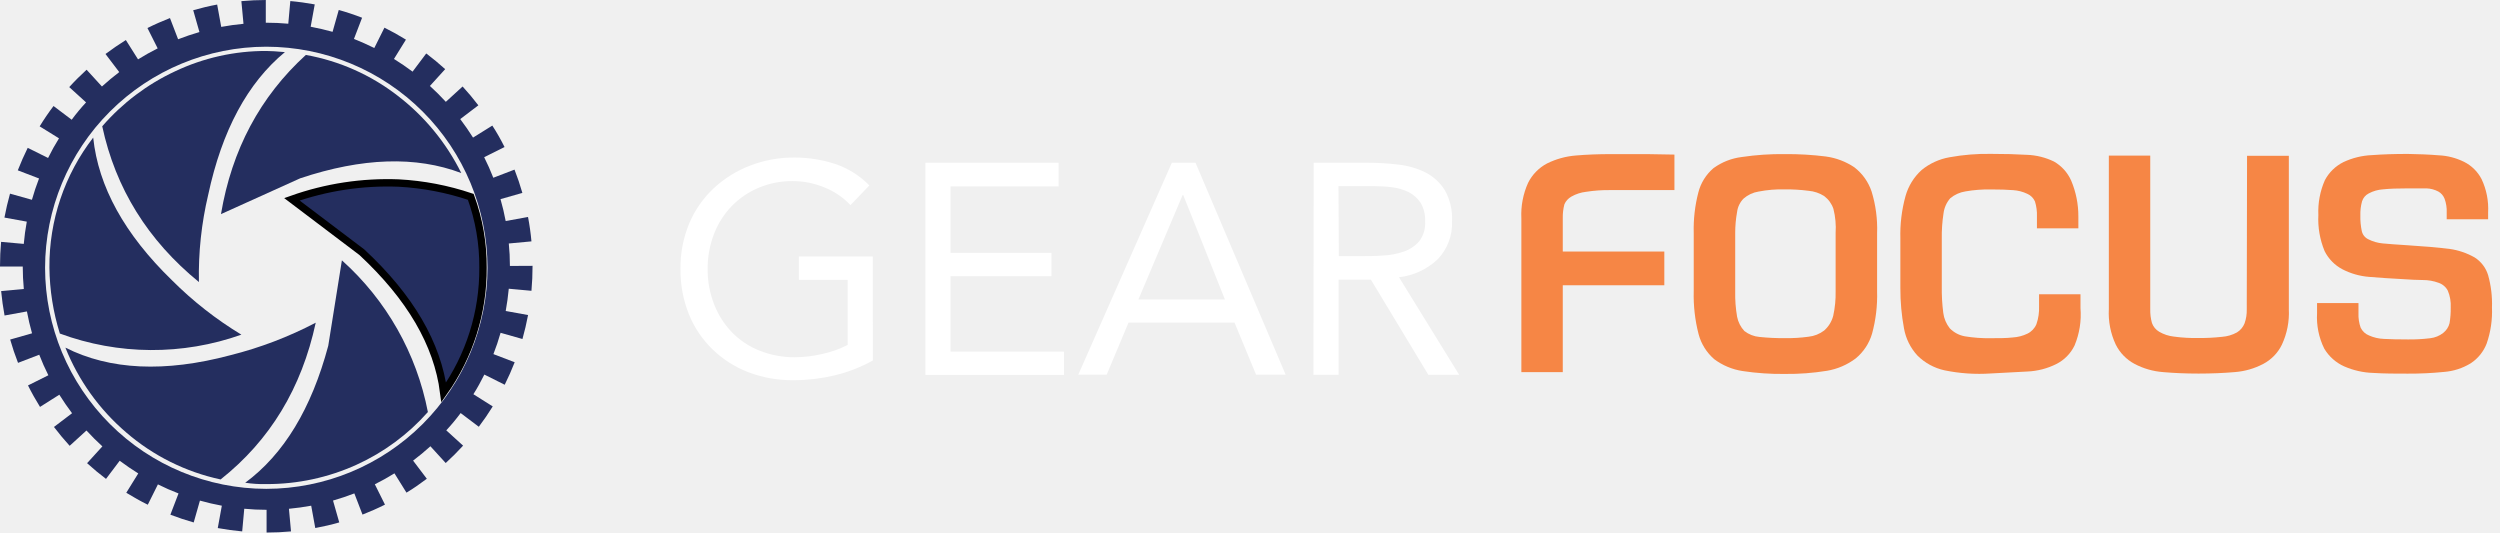
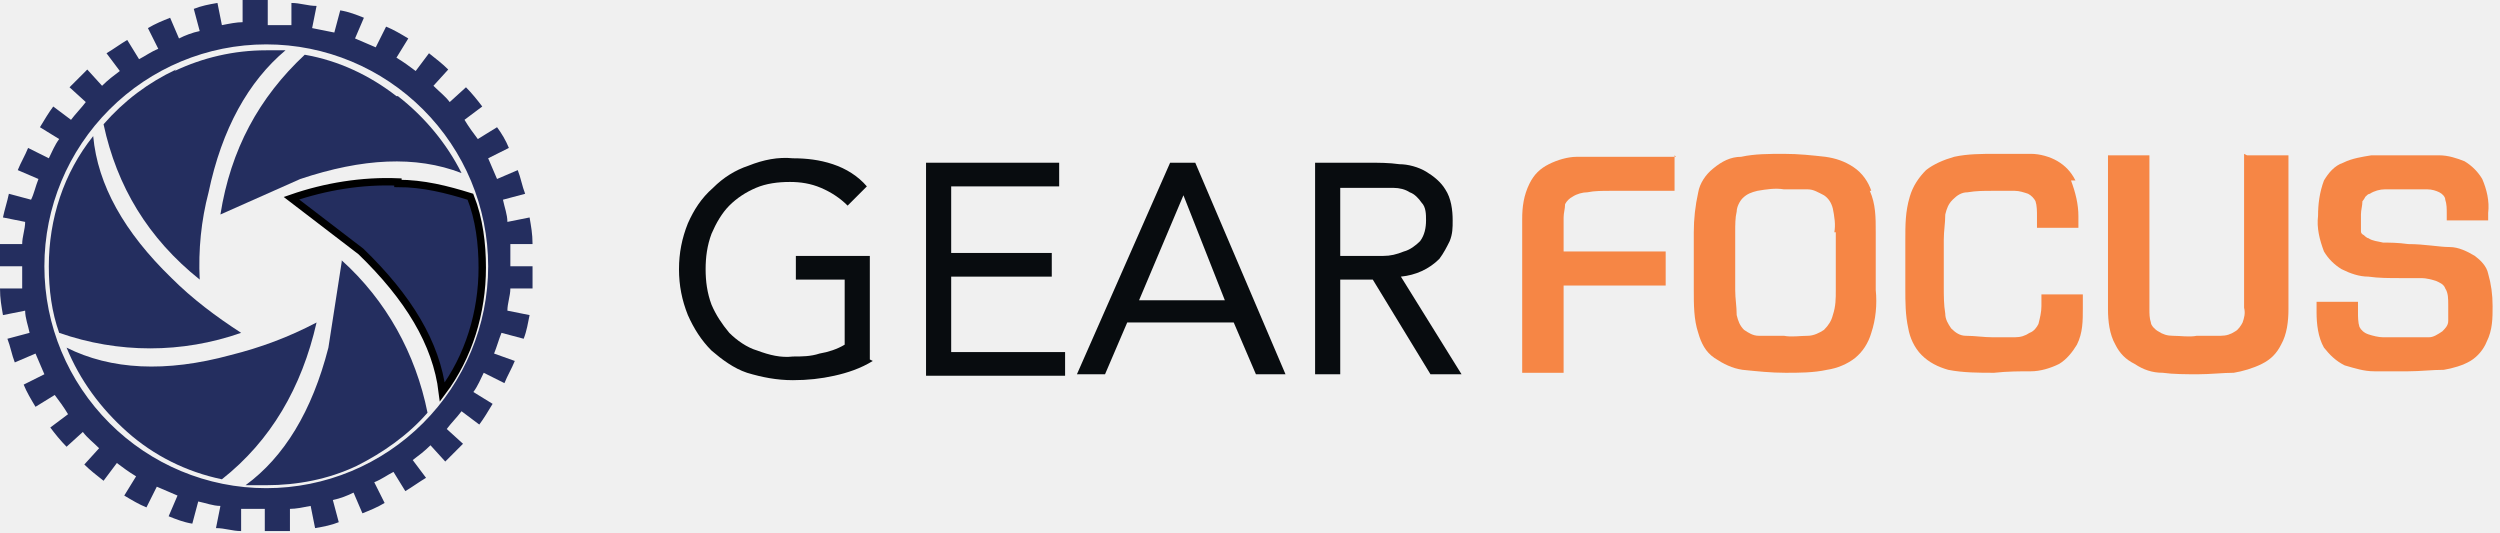
- <svg xmlns="http://www.w3.org/2000/svg" width="169" height="36" viewBox="0 0 169 36" fill="none">
-   <g clip-path="url(#clip0_313_723)">
-     <path fill-rule="evenodd" clip-rule="evenodd" d="M15.563 24.015C17.57 23.512 19.51 22.774 21.343 21.814C20.39 26.239 18.247 29.771 14.914 32.411C12.553 31.904 10.358 30.812 8.532 29.235C6.717 27.683 5.306 25.716 4.42 23.5C7.433 25.018 11.147 25.19 15.563 24.015Z" fill="#242E5F" />
-     <path fill-rule="evenodd" clip-rule="evenodd" d="M23.112 17.598C26.119 20.29 28.161 23.892 28.925 27.854C27.587 29.365 25.946 30.578 24.109 31.413C22.192 32.285 20.108 32.732 18.002 32.724C17.525 32.736 17.048 32.705 16.576 32.634C19.183 30.71 21.055 27.624 22.19 23.374L23.112 17.598Z" fill="#242E5F" />
-     <path fill-rule="evenodd" clip-rule="evenodd" d="M11.835 4.821C13.762 3.908 15.869 3.438 18.002 3.446C18.277 3.446 18.687 3.471 19.26 3.523C16.733 5.608 15.005 8.822 14.075 13.165C13.617 15.098 13.406 17.081 13.447 19.067C9.991 16.245 7.812 12.735 6.911 8.537C8.272 6.966 9.95 5.7 11.835 4.821V4.821Z" fill="#242E5F" />
-     <path fill-rule="evenodd" clip-rule="evenodd" d="M26.946 12.373C28.607 12.461 30.249 12.776 31.825 13.308C32.384 14.841 32.664 16.462 32.651 18.094C32.673 21.112 31.744 24.061 29.995 26.523C29.575 23.247 27.73 20.088 24.46 17.049L19.732 13.473C22.045 12.651 24.493 12.278 26.946 12.373V12.373Z" fill="#242E5F" stroke="currentColor" stroke-width="0.5" stroke-miterlimit="10" />
-     <path fill-rule="evenodd" clip-rule="evenodd" d="M26.887 6.474C28.7 7.865 30.169 9.652 31.183 11.699C28.115 10.537 24.485 10.655 20.293 12.054L14.938 14.474C15.671 10.12 17.584 6.533 20.676 3.713C22.939 4.118 25.071 5.065 26.887 6.474Z" fill="#242E5F" />
-     <path fill-rule="evenodd" clip-rule="evenodd" d="M4.046 22.548C3.594 21.104 3.357 19.601 3.341 18.088C3.316 14.91 4.358 11.817 6.3 9.301C6.648 12.623 8.423 15.838 11.625 18.946C13.035 20.356 14.61 21.591 16.317 22.623C12.344 24.035 8.001 24.009 4.046 22.548V22.548Z" fill="#242E5F" />
-     <path d="M34.47 17.978C34.47 17.466 34.445 16.96 34.395 16.46L35.926 16.317C35.876 15.763 35.799 15.213 35.694 14.667L34.184 14.942C34.09 14.441 33.974 13.946 33.834 13.462L35.312 13.041C35.161 12.511 34.982 11.98 34.781 11.466L33.347 12.016C33.163 11.543 32.956 11.078 32.73 10.627L34.107 9.939C33.859 9.444 33.586 8.957 33.281 8.49L31.977 9.301C31.707 8.872 31.419 8.455 31.112 8.05L32.337 7.12C32.004 6.683 31.646 6.254 31.272 5.847L30.138 6.884C29.797 6.51 29.436 6.152 29.062 5.811L30.094 4.675C29.687 4.304 29.255 3.947 28.814 3.614L27.89 4.843C27.484 4.539 27.065 4.253 26.632 3.985L27.441 2.679C26.97 2.387 26.48 2.115 25.988 1.87L25.303 3.245C24.851 3.02 24.386 2.816 23.927 2.632L24.477 1.199C23.962 0.998 23.431 0.822 22.9 0.674L22.482 2.151C21.997 2.017 21.504 1.902 21.001 1.807L21.276 0.297C20.726 0.198 20.175 0.121 19.625 0.072L19.488 1.603C18.995 1.559 18.5 1.535 17.996 1.535H17.968V0C17.418 0 16.867 0.028 16.317 0.077L16.46 1.609C15.951 1.656 15.45 1.727 14.955 1.818L14.68 0.308C14.129 0.41 13.592 0.539 13.061 0.69L13.482 2.167C12.993 2.308 12.512 2.471 12.04 2.654L11.49 1.221C10.975 1.422 10.463 1.647 9.968 1.895L10.659 3.27C10.206 3.497 9.763 3.745 9.332 4.013L8.507 2.706C8.039 2.998 7.579 3.317 7.131 3.65L8.061 4.873C7.657 5.181 7.267 5.506 6.891 5.847L5.854 4.714C5.446 5.085 5.05 5.481 4.681 5.888L5.818 6.922C5.477 7.289 5.153 7.679 4.846 8.094L3.619 7.167C3.286 7.607 2.97 8.069 2.681 8.542L3.988 9.351C3.72 9.78 3.474 10.223 3.25 10.679L1.874 9.994C1.629 10.489 1.404 11.001 1.203 11.515L2.639 12.065C2.458 12.535 2.295 13.017 2.158 13.506L0.677 13.091C0.528 13.622 0.402 14.166 0.3 14.708L1.811 14.983C1.72 15.475 1.651 15.979 1.607 16.487L0.074 16.35C0.025 16.9 0 17.45 0 18V18.019H1.538C1.538 18.531 1.563 19.037 1.61 19.537L0.077 19.678C0.129 20.228 0.206 20.778 0.308 21.328L1.819 21.053C1.913 21.553 2.028 22.048 2.166 22.532L0.688 22.953C0.839 23.484 1.018 24.015 1.219 24.529L2.653 23.979C2.836 24.454 3.042 24.917 3.269 25.368L1.893 26.055C2.138 26.55 2.414 27.037 2.705 27.507L4.01 26.682C4.279 27.111 4.567 27.529 4.871 27.934L3.647 28.863C3.98 29.3 4.337 29.73 4.709 30.137L5.845 29.102C6.187 29.477 6.547 29.834 6.921 30.175L5.887 31.311C6.294 31.682 6.726 32.04 7.166 32.373L8.091 31.146C8.497 31.45 8.915 31.736 9.346 32.004L8.537 33.31C9.008 33.602 9.495 33.874 9.99 34.119L10.675 32.744C11.127 32.969 11.592 33.176 12.068 33.357L11.518 34.793C12.032 34.991 12.563 35.167 13.094 35.318L13.515 33.841C14 33.979 14.492 34.091 14.996 34.185L14.721 35.697C15.271 35.797 15.822 35.873 16.372 35.923L16.512 34.391C17.011 34.438 17.512 34.463 18.021 34.463V36C18.571 36 19.122 35.975 19.672 35.923L19.532 34.394C20.041 34.347 20.541 34.276 21.037 34.185L21.312 35.695C21.863 35.593 22.413 35.467 22.933 35.315L22.512 33.838C23.002 33.697 23.483 33.536 23.954 33.354L24.505 34.787C25.019 34.586 25.531 34.361 26.024 34.113L25.338 32.738C25.792 32.513 26.234 32.266 26.665 31.998L27.477 33.302C27.945 33.027 28.407 32.697 28.853 32.364L27.925 31.138C28.329 30.833 28.719 30.51 29.095 30.167L30.13 31.3C30.537 30.929 30.933 30.533 31.305 30.126L30.168 29.091C30.51 28.725 30.833 28.335 31.14 27.923L32.367 28.849C32.7 28.41 33.017 27.947 33.309 27.474L32.001 26.649C32.276 26.22 32.513 25.777 32.742 25.321L34.118 26.009C34.365 25.514 34.591 25.002 34.792 24.488L33.355 23.938C33.539 23.468 33.7 22.988 33.84 22.497L35.318 22.917C35.469 22.384 35.593 21.839 35.697 21.297L34.186 21.023C34.276 20.527 34.345 20.026 34.393 19.518L35.926 19.658C35.975 19.108 36 18.558 36 18.008V17.97L34.47 17.978ZM18.001 33.046C14.037 33.042 10.235 31.466 7.432 28.664C4.628 25.863 3.051 22.064 3.047 18.102C3.052 14.14 4.629 10.341 7.432 7.54C10.236 4.738 14.037 3.162 18.001 3.157C21.966 3.162 25.768 4.737 28.571 7.539C31.375 10.341 32.952 14.14 32.956 18.102C32.953 22.064 31.376 25.863 28.572 28.665C25.768 31.467 21.966 33.043 18.001 33.046Z" fill="#242E5F" />
-     <path fill-rule="evenodd" clip-rule="evenodd" d="M113.192 10.45V12.85C112.584 12.85 111.952 12.85 111.3 12.85C110.852 12.85 110.392 12.85 109.912 12.85H109.604C109.506 12.844 109.407 12.844 109.308 12.85C109.168 12.85 109.02 12.85 108.868 12.85C108.317 12.842 107.765 12.88 107.22 12.966C106.87 13.005 106.531 13.116 106.224 13.29C106.017 13.406 105.853 13.586 105.756 13.802C105.673 14.111 105.636 14.43 105.644 14.75V17.002H112.508V19.286H105.644V25.158H102.844V14.758C102.803 13.933 102.96 13.111 103.3 12.358C103.578 11.802 104.023 11.346 104.572 11.054C105.175 10.754 105.829 10.57 106.5 10.514C107.24 10.45 108.036 10.418 108.9 10.418H109.34C109.439 10.412 109.538 10.412 109.636 10.418H109.944C110.4 10.418 110.864 10.418 111.332 10.418L113.192 10.45Z" fill="#F68645" />
-     <path fill-rule="evenodd" clip-rule="evenodd" d="M126.52 12.946C126.303 12.299 125.9 11.732 125.36 11.314C124.779 10.922 124.115 10.67 123.42 10.578C122.506 10.463 121.585 10.41 120.664 10.418C119.687 10.405 118.711 10.47 117.744 10.614C117.053 10.699 116.395 10.957 115.832 11.366C115.329 11.795 114.971 12.37 114.808 13.01C114.576 13.904 114.471 14.827 114.496 15.75V19.682C114.469 20.661 114.58 21.638 114.824 22.586C114.998 23.245 115.368 23.837 115.884 24.282C116.445 24.701 117.1 24.975 117.792 25.082C118.743 25.226 119.703 25.291 120.664 25.278C121.614 25.289 122.563 25.218 123.5 25.066C124.204 24.948 124.869 24.663 125.44 24.234C125.972 23.799 126.359 23.214 126.552 22.554C126.805 21.624 126.92 20.662 126.892 19.698V15.766C126.926 14.812 126.8 13.859 126.52 12.946ZM124.088 15.746V19.678C124.101 20.243 124.046 20.807 123.924 21.358C123.823 21.737 123.613 22.078 123.32 22.338C123.012 22.574 122.646 22.72 122.26 22.762C121.73 22.835 121.195 22.867 120.66 22.858C120.087 22.864 119.514 22.837 118.944 22.778C118.571 22.746 118.216 22.607 117.92 22.378C117.669 22.109 117.499 21.775 117.428 21.414C117.33 20.844 117.287 20.265 117.3 19.686V15.754C117.299 15.274 117.342 14.795 117.428 14.322C117.471 13.982 117.626 13.665 117.868 13.422C118.154 13.172 118.505 13.008 118.88 12.95C119.466 12.836 120.063 12.786 120.66 12.802C121.195 12.797 121.73 12.829 122.26 12.898C122.638 12.93 123.002 13.053 123.32 13.258C123.609 13.477 123.826 13.778 123.94 14.122C124.074 14.654 124.124 15.203 124.088 15.75V15.746Z" fill="#F68645" />
-     <path fill-rule="evenodd" clip-rule="evenodd" d="M140.009 12.202C140.335 12.971 140.501 13.799 140.497 14.634V15.434H137.697V14.634C137.71 14.292 137.665 13.95 137.565 13.622C137.464 13.389 137.278 13.203 137.045 13.102C136.747 12.96 136.426 12.876 136.097 12.854C135.697 12.822 135.189 12.806 134.581 12.806C134.007 12.796 133.434 12.84 132.869 12.938C132.489 12.996 132.132 13.157 131.837 13.402C131.585 13.691 131.427 14.049 131.381 14.43C131.294 14.996 131.255 15.569 131.265 16.142V19.37C131.256 19.965 131.289 20.56 131.365 21.15C131.414 21.532 131.566 21.892 131.805 22.194C132.078 22.474 132.432 22.663 132.817 22.734C133.398 22.83 133.987 22.873 134.577 22.862C135.133 22.862 135.621 22.862 136.045 22.814C136.396 22.795 136.74 22.707 137.057 22.554C137.328 22.422 137.543 22.196 137.661 21.918C137.797 21.525 137.858 21.11 137.841 20.694V19.894H140.641V20.826C140.711 21.689 140.574 22.555 140.241 23.354C139.979 23.898 139.544 24.34 139.005 24.61C138.399 24.913 137.737 25.084 137.061 25.114C136.322 25.159 135.495 25.203 134.581 25.246C133.532 25.317 132.478 25.246 131.449 25.034C130.757 24.882 130.124 24.536 129.621 24.038C129.147 23.523 128.83 22.883 128.709 22.194C128.543 21.296 128.461 20.384 128.465 19.47V16.126C128.438 15.162 128.554 14.2 128.809 13.27C128.997 12.586 129.376 11.97 129.901 11.494C130.447 11.048 131.098 10.75 131.793 10.63C132.716 10.462 133.654 10.386 134.593 10.402C135.505 10.402 136.315 10.423 137.025 10.466C137.659 10.489 138.282 10.644 138.853 10.922C139.363 11.216 139.768 11.664 140.009 12.202V12.202Z" fill="#F68645" />
-     <path fill-rule="evenodd" clip-rule="evenodd" d="M151.901 10.53H154.725V20.906C154.766 21.732 154.604 22.556 154.253 23.306C153.982 23.861 153.54 24.315 152.993 24.602C152.396 24.915 151.741 25.103 151.069 25.154C150.321 25.218 149.505 25.254 148.621 25.254C147.737 25.254 146.957 25.218 146.221 25.154C145.55 25.103 144.897 24.915 144.301 24.602C143.749 24.31 143.303 23.852 143.025 23.294C142.674 22.545 142.513 21.72 142.557 20.894V10.518H145.357V20.894C145.348 21.212 145.387 21.531 145.473 21.838C145.562 22.085 145.734 22.293 145.961 22.426C146.266 22.604 146.606 22.715 146.957 22.754C147.502 22.828 148.051 22.86 148.601 22.85C149.135 22.855 149.67 22.828 150.201 22.77C150.556 22.746 150.901 22.645 151.213 22.474C151.449 22.331 151.632 22.114 151.733 21.858C151.842 21.549 151.892 21.222 151.881 20.894L151.901 10.53Z" fill="#F68645" />
-     <path fill-rule="evenodd" clip-rule="evenodd" d="M164.853 10.498C165.448 10.524 166.031 10.674 166.565 10.938C167.078 11.192 167.496 11.604 167.757 12.114C168.088 12.816 168.239 13.59 168.197 14.366V14.822H165.397V14.366C165.411 14.049 165.362 13.732 165.253 13.434C165.173 13.226 165.023 13.053 164.829 12.946C164.582 12.816 164.308 12.743 164.029 12.734C163.701 12.734 163.293 12.734 162.805 12.734C162.097 12.734 161.533 12.754 161.109 12.798C160.766 12.818 160.432 12.912 160.129 13.074C160.02 13.128 159.924 13.204 159.845 13.297C159.767 13.39 159.708 13.498 159.673 13.614C159.588 13.922 159.551 14.242 159.561 14.562C159.551 14.918 159.584 15.273 159.657 15.622C159.683 15.741 159.736 15.853 159.813 15.949C159.889 16.045 159.986 16.122 160.097 16.174C160.398 16.327 160.725 16.422 161.061 16.454C161.481 16.494 162.061 16.538 162.789 16.582C163.909 16.651 164.842 16.732 165.589 16.826C166.185 16.91 166.761 17.105 167.285 17.402C167.723 17.68 168.047 18.105 168.197 18.602C168.396 19.313 168.484 20.051 168.457 20.79C168.491 21.614 168.37 22.438 168.101 23.218C167.891 23.767 167.513 24.236 167.021 24.558C166.473 24.894 165.854 25.094 165.213 25.142C164.4 25.224 163.582 25.262 162.765 25.258C161.965 25.258 161.165 25.258 160.433 25.21C159.757 25.19 159.092 25.04 158.473 24.77C157.909 24.519 157.437 24.1 157.121 23.57C156.753 22.825 156.585 21.998 156.633 21.17V20.486H159.433V21.17C159.419 21.503 159.469 21.836 159.581 22.15C159.698 22.394 159.904 22.585 160.157 22.682C160.47 22.819 160.807 22.897 161.149 22.91C161.586 22.934 162.13 22.946 162.781 22.946C163.288 22.953 163.794 22.924 164.297 22.862C164.612 22.825 164.911 22.701 165.161 22.506C165.373 22.341 165.524 22.11 165.589 21.85C165.648 21.501 165.675 21.148 165.669 20.794C165.691 20.402 165.624 20.012 165.473 19.65C165.34 19.395 165.111 19.202 164.837 19.114C164.503 18.991 164.149 18.929 163.793 18.93C163.393 18.93 162.929 18.902 162.373 18.866C161.573 18.826 160.841 18.774 160.157 18.718C159.524 18.669 158.908 18.494 158.345 18.202C157.827 17.929 157.407 17.501 157.145 16.978C156.824 16.205 156.679 15.37 156.721 14.534C156.685 13.726 156.835 12.921 157.161 12.182C157.441 11.652 157.88 11.224 158.417 10.958C159.022 10.673 159.677 10.513 160.345 10.486C161.085 10.43 161.893 10.406 162.773 10.406C163.485 10.418 164.181 10.442 164.853 10.498Z" fill="#F68645" />
-     <path d="M59.005 24.366C58.19 24.823 57.314 25.163 56.405 25.378C55.501 25.593 54.574 25.702 53.645 25.702C52.594 25.715 51.55 25.529 50.569 25.154C49.674 24.808 48.858 24.286 48.169 23.618C47.475 22.947 46.93 22.137 46.569 21.242C46.18 20.268 45.987 19.226 46.001 18.178C45.986 17.119 46.189 16.068 46.597 15.09C46.975 14.194 47.538 13.389 48.249 12.726C48.959 12.064 49.79 11.545 50.697 11.198C51.657 10.827 52.679 10.641 53.709 10.65C54.632 10.648 55.55 10.79 56.429 11.074C57.314 11.367 58.116 11.867 58.769 12.534L57.493 13.866C56.998 13.34 56.393 12.93 55.721 12.666C55.045 12.386 54.32 12.242 53.589 12.242C52.804 12.234 52.026 12.385 51.301 12.686C50.615 12.971 49.993 13.392 49.473 13.922C48.951 14.462 48.543 15.101 48.273 15.802C47.976 16.567 47.828 17.381 47.837 18.202C47.831 19.01 47.979 19.812 48.273 20.566C48.544 21.269 48.952 21.912 49.473 22.458C50.001 23 50.637 23.424 51.341 23.702C52.104 24.005 52.919 24.157 53.741 24.15C54.353 24.146 54.964 24.073 55.561 23.934C56.165 23.806 56.75 23.599 57.301 23.318V18.918H54.005V17.338H59.001L59.005 24.366Z" fill="#FFFFFF" />
-     <path d="M62.557 11.002H71.561V12.602H64.257V17.094H71.077V18.67H64.257V23.77H71.925V25.346H62.557V11.002Z" fill="#FFFFFF" />
-     <path d="M79.217 11.002H80.817L86.909 25.326H84.909L83.453 21.806H76.289L74.813 25.326H72.893L79.217 11.002ZM79.985 13.186H79.945L76.957 20.242H82.805L79.985 13.186Z" fill="#FFFFFF" />
-     <path d="M88.805 11.002H92.465C93.152 11.001 93.839 11.043 94.521 11.126C95.156 11.193 95.775 11.371 96.349 11.65C96.889 11.922 97.344 12.337 97.665 12.85C98.028 13.492 98.198 14.225 98.157 14.962C98.177 15.429 98.103 15.895 97.939 16.332C97.775 16.77 97.526 17.17 97.205 17.51C96.486 18.197 95.561 18.63 94.573 18.742L98.641 25.338H96.557L92.673 18.906H90.489V25.338H88.789L88.805 11.002ZM90.505 17.314H92.021C92.493 17.314 92.981 17.314 93.489 17.274C93.965 17.254 94.435 17.165 94.885 17.01C95.291 16.875 95.654 16.634 95.937 16.314C96.233 15.924 96.375 15.438 96.337 14.95C96.358 14.518 96.254 14.089 96.037 13.714C95.836 13.409 95.561 13.162 95.237 12.994C94.888 12.822 94.512 12.71 94.125 12.662C93.713 12.609 93.297 12.583 92.881 12.582H90.481L90.505 17.314Z" fill="#FFFFFF" />
-   </g>
+ <svg xmlns="http://www.w3.org/2000/svg" version="1.1" viewBox="0 0 169 36">
  <defs>
-     <clipPath id="clip0_313_723">
-       <rect width="169" height="36" fill="#242E5F" />
+     <style>
+       .cls-1 {
+         fill: none;
+       }
+ 
+       .cls-2 {
+         fill: #080c0f;
+       }
+ 
+       .cls-3 {
+         fill: #f68645;
+       }
+ 
+       .cls-3, .cls-4, .cls-5 {
+         fill-rule: evenodd;
+       }
+ 
+       .cls-6, .cls-4, .cls-5 {
+         fill: #242e5f;
+       }
+ 
+       .cls-4 {
+         stroke: #000;
+         stroke-miterlimit: 10;
+         stroke-width: .5px;
+       }
+ 
+       .cls-7 {
+         clip-path: url(#clippath);
+       }
+     </style>
+     <clipPath id="clippath">
+       <rect class="cls-1" width="169" height="36" />
    </clipPath>
  </defs>
+   <g>
+     <g id="Layer_1">
+       <g class="cls-7">
+         <g>
+           <path class="cls-5" d="M15.6,24c2-.5,3.9-1.2,5.8-2.2-1,4.4-3.1,8-6.4,10.6-2.4-.5-4.6-1.6-6.4-3.2-1.8-1.6-3.2-3.5-4.1-5.7,3,1.5,6.7,1.7,11.1.5Z" />
+           <path class="cls-5" d="M23.1,17.6c3,2.7,5,6.3,5.8,10.3-1.3,1.5-3,2.7-4.8,3.6-1.9.9-4,1.3-6.1,1.3-.5,0-1,0-1.4,0,2.6-1.9,4.5-5,5.6-9.3l.9-5.8Z" />
+           <path class="cls-5" d="M11.8,4.8c1.9-.9,4-1.4,6.2-1.4.3,0,.7,0,1.3,0-2.5,2.1-4.3,5.3-5.2,9.6-.5,1.9-.7,3.9-.6,5.9-3.5-2.8-5.6-6.3-6.5-10.5,1.4-1.6,3-2.8,4.9-3.7h0Z" />
+           <path class="cls-4" d="M26.9,12.4c1.7,0,3.3.4,4.9.9.6,1.5.8,3.2.8,4.8,0,3-.9,6-2.7,8.4-.4-3.3-2.3-6.4-5.5-9.5l-4.7-3.6c2.3-.8,4.8-1.2,7.2-1.1h0Z" />
+           <path class="cls-5" d="M26.9,6.5c1.8,1.4,3.3,3.2,4.3,5.2-3.1-1.2-6.7-1-10.9.4l-5.4,2.4c.7-4.4,2.6-7.9,5.7-10.8,2.3.4,4.4,1.4,6.2,2.8Z" />
+           <path class="cls-5" d="M4,22.5c-.5-1.4-.7-2.9-.7-4.5,0-3.2,1-6.3,3-8.8.3,3.3,2.1,6.5,5.3,9.6,1.4,1.4,3,2.6,4.7,3.7-4,1.4-8.3,1.4-12.3,0h0Z" />
+           <path class="cls-6" d="M34.5,18c0-.5,0-1,0-1.5h1.5c0-.7-.1-1.2-.2-1.8l-1.5.3c0-.5-.2-1-.3-1.5l1.5-.4c-.2-.5-.3-1.1-.5-1.6l-1.4.6c-.2-.5-.4-.9-.6-1.4l1.4-.7c-.2-.5-.5-1-.8-1.4l-1.3.8c-.3-.4-.6-.8-.9-1.3l1.2-.9c-.3-.4-.7-.9-1.1-1.3l-1.1,1c-.3-.4-.7-.7-1.1-1.1l1-1.1c-.4-.4-.8-.7-1.3-1.1l-.9,1.2c-.4-.3-.8-.6-1.3-.9l.8-1.3c-.5-.3-1-.6-1.5-.8l-.7,1.4c-.5-.2-.9-.4-1.4-.6l.6-1.4c-.5-.2-1-.4-1.6-.5l-.4,1.5c-.5-.1-1-.2-1.5-.3l.3-1.5c-.6,0-1.1-.2-1.7-.2v1.5c-.6,0-1.1,0-1.6,0h0V0c-.6,0-1.1,0-1.7,0v1.5c-.4,0-.9.1-1.4.2l-.3-1.5c-.6.1-1.1.2-1.6.4l.4,1.5c-.5.1-1,.3-1.4.5l-.6-1.4c-.5.2-1,.4-1.5.7l.7,1.4c-.5.2-.9.5-1.3.7l-.8-1.3c-.5.3-.9.6-1.4.9l.9,1.2c-.4.3-.8.6-1.2,1l-1-1.1c-.4.4-.8.8-1.2,1.2l1.1,1c-.3.4-.7.8-1,1.2l-1.2-.9c-.3.4-.6.9-.9,1.4l1.3.8c-.3.4-.5.9-.7,1.3l-1.4-.7c-.2.5-.5,1-.7,1.5l1.4.6c-.2.5-.3,1-.5,1.4l-1.5-.4c-.1.5-.3,1.1-.4,1.6l1.5.3c0,.5-.2,1-.2,1.5H0c0,.4,0,1,0,1.5h0s1.5,0,1.5,0c0,.5,0,1,0,1.5H0c0,.7.1,1.2.2,1.8l1.5-.3c0,.5.2,1,.3,1.5l-1.5.4c.2.5.3,1.1.5,1.6l1.4-.6c.2.5.4.9.6,1.4l-1.4.7c.2.5.5,1,.8,1.5l1.3-.8c.3.4.6.8.9,1.3l-1.2.9c.3.4.7.9,1.1,1.3l1.1-1c.3.4.7.7,1.1,1.1l-1,1.1c.4.4.8.7,1.3,1.1l.9-1.2c.4.3.8.6,1.3.9l-.8,1.3c.5.3,1,.6,1.5.8l.7-1.4c.5.2.9.4,1.4.6l-.6,1.4c.5.2,1,.4,1.6.5l.4-1.5c.5.1,1,.3,1.5.3l-.3,1.5c.6,0,1.1.2,1.7.2v-1.5c.6,0,1.1,0,1.6,0v1.5c.6,0,1.1,0,1.7,0v-1.5c.4,0,.9-.1,1.4-.2l.3,1.5c.6-.1,1.1-.2,1.6-.4l-.4-1.5c.5-.1,1-.3,1.4-.5l.6,1.4c.5-.2,1-.4,1.5-.7l-.7-1.4c.5-.2.9-.5,1.3-.7l.8,1.3c.5-.3.9-.6,1.4-.9l-.9-1.2c.4-.3.8-.6,1.2-1l1,1.1c.4-.4.8-.8,1.2-1.2l-1.1-1c.3-.4.7-.8,1-1.2l1.2.9c.3-.4.6-.9.9-1.4l-1.3-.8c.3-.4.5-.9.7-1.3l1.4.7c.2-.5.5-1,.7-1.5l-1.4-.5c.2-.5.3-.9.5-1.4l1.5.4c.2-.5.3-1.1.4-1.6l-1.5-.3c0-.5.2-1,.2-1.5h1.5c0-.4,0-1,0-1.5h0s-1.5,0-1.5,0ZM18,33c-4,0-7.8-1.6-10.6-4.4-2.8-2.8-4.4-6.6-4.4-10.6,0-4,1.6-7.8,4.4-10.6,2.8-2.8,6.6-4.4,10.6-4.4,4,0,7.8,1.6,10.6,4.4,2.8,2.8,4.4,6.6,4.4,10.6,0,4-1.6,7.8-4.4,10.6-2.8,2.8-6.6,4.4-10.6,4.4Z" />
+           <path class="cls-3" d="M113.2,10.5v2.4h-3.6c0,0-.2,0-.3,0h-.4c-.6,0-1.1,0-1.6.1-.3,0-.7.1-1,.3-.2.1-.4.3-.5.5,0,.3-.1.6-.1.9v2.3h6.9v2.3h-6.9v5.9h-2.8v-10.4c0-.8.1-1.6.5-2.4.3-.6.7-1,1.3-1.3.6-.3,1.3-.5,1.9-.5.7,0,1.5,0,2.4,0h.4c0,0,.2,0,.3,0h3.6Z" />
+           <path class="cls-3" d="M126.5,12.9c-.2-.6-.6-1.2-1.2-1.6-.6-.4-1.2-.6-1.9-.7-.9-.1-1.8-.2-2.8-.2-1,0-2,0-2.9.2-.7,0-1.3.3-1.9.8-.5.4-.9,1-1,1.6-.2.9-.3,1.8-.3,2.7v3.9c0,1,0,2,.3,2.9.2.7.5,1.3,1.1,1.7.6.4,1.2.7,1.9.8,1,.1,1.9.2,2.9.2.9,0,1.9,0,2.8-.2.7-.1,1.4-.4,1.9-.8.5-.4.9-1,1.1-1.7.3-.9.4-1.9.3-2.9v-3.9c0-1,0-1.9-.4-2.8ZM124.1,15.7v3.9c0,.6,0,1.1-.2,1.7-.1.4-.3.7-.6,1-.3.2-.7.4-1.1.4-.5,0-1.1.1-1.6,0-.6,0-1.1,0-1.7,0-.4,0-.7-.2-1-.4-.3-.3-.4-.6-.5-1,0-.6-.1-1.1-.1-1.7v-3.9c0-.5,0-1,.1-1.4,0-.3.2-.7.4-.9.3-.3.6-.4,1-.5.6-.1,1.2-.2,1.8-.1.5,0,1.1,0,1.6,0,.4,0,.7.2,1.1.4.3.2.5.5.6.9.1.5.2,1.1.1,1.6h0Z" />
+           <path class="cls-3" d="M140,12.2c.3.8.5,1.6.5,2.4v.8h-2.8v-.8c0-.3,0-.7-.1-1-.1-.2-.3-.4-.5-.5-.3-.1-.6-.2-.9-.2-.4,0-.9,0-1.5,0-.6,0-1.1,0-1.7.1-.4,0-.7.2-1,.5-.3.3-.4.6-.5,1,0,.6-.1,1.1-.1,1.7v3.2c0,.6,0,1.2.1,1.8,0,.4.2.7.4,1,.3.3.6.5,1,.5.6,0,1.2.1,1.8.1.6,0,1,0,1.5,0,.4,0,.7-.1,1-.3.3-.1.5-.4.6-.6.1-.4.2-.8.2-1.2v-.8h2.8v.9c0,.9,0,1.7-.4,2.5-.3.5-.7,1-1.2,1.3-.6.3-1.3.5-1.9.5-.7,0-1.6,0-2.5.1-1,0-2.1,0-3.1-.2-.7-.2-1.3-.5-1.8-1-.5-.5-.8-1.2-.9-1.8-.2-.9-.2-1.8-.2-2.7v-3.3c0-1,0-1.9.3-2.9.2-.7.6-1.3,1.1-1.8.5-.4,1.2-.7,1.9-.9.9-.2,1.9-.2,2.8-.2.9,0,1.7,0,2.4,0,.6,0,1.3.2,1.8.5.5.3.9.7,1.2,1.3h0Z" />
+           <path class="cls-3" d="M151.9,10.5h2.8v10.4c0,.8-.1,1.7-.5,2.4-.3.6-.7,1-1.3,1.3-.6.3-1.3.5-1.9.6-.7,0-1.6.1-2.4.1s-1.7,0-2.4-.1c-.7,0-1.3-.2-1.9-.6-.6-.3-1-.7-1.3-1.3-.4-.7-.5-1.6-.5-2.4v-10.4h2.8v10.4c0,.3,0,.6.1.9,0,.2.3.5.5.6.3.2.6.3,1,.3.5,0,1.1.1,1.6,0,.5,0,1.1,0,1.6,0,.4,0,.7-.1,1-.3.2-.1.4-.4.5-.6.1-.3.2-.6.1-1v-10.4Z" />
+           <path class="cls-3" d="M164.9,10.5c.6,0,1.2.2,1.7.4.5.3.9.7,1.2,1.2.3.7.5,1.5.4,2.3v.5h-2.8v-.5c0-.3,0-.6-.1-.9,0-.2-.2-.4-.4-.5-.2-.1-.5-.2-.8-.2h-1.2c-.7,0-1.3,0-1.7,0-.3,0-.7.1-1,.3-.1,0-.2.1-.3.2,0,0-.1.2-.2.3,0,.3-.1.6-.1.9,0,.4,0,.7,0,1.1,0,.1,0,.2.2.3,0,0,.2.2.3.2.3.2.6.2,1,.3.4,0,1,0,1.7.1,1.1,0,2.1.2,2.8.2.6,0,1.2.3,1.7.6.4.3.8.7.9,1.2.2.7.3,1.4.3,2.2,0,.8,0,1.6-.4,2.4-.2.5-.6,1-1.1,1.3-.5.3-1.2.5-1.8.6-.8,0-1.6.1-2.4.1-.8,0-1.6,0-2.3,0-.7,0-1.3-.2-2-.4-.6-.3-1-.7-1.4-1.2-.4-.7-.5-1.6-.5-2.4v-.7h2.8v.7c0,.3,0,.7.1,1,.1.2.3.4.6.5.3.1.7.2,1,.2.4,0,1,0,1.6,0,.5,0,1,0,1.5,0,.3,0,.6-.2.9-.4.2-.2.4-.4.4-.7,0-.3,0-.7,0-1.1,0-.4,0-.8-.2-1.1-.1-.3-.4-.4-.6-.5-.3-.1-.7-.2-1-.2-.4,0-.9,0-1.4,0-.8,0-1.5,0-2.2-.1-.6,0-1.2-.2-1.8-.5-.5-.3-.9-.7-1.2-1.2-.3-.8-.5-1.6-.4-2.4,0-.8.1-1.6.4-2.4.3-.5.7-1,1.3-1.2.6-.3,1.3-.4,1.9-.5.7,0,1.5,0,2.4,0,.7,0,1.4,0,2.1,0Z" />
+           <path class="cls-2" d="M59,24.4c-.8.5-1.7.8-2.6,1-.9.2-1.8.3-2.8.3-1.1,0-2.1-.2-3.1-.5-.9-.3-1.7-.9-2.4-1.5-.7-.7-1.2-1.5-1.6-2.4-.4-1-.6-2-.6-3.1,0-1.1.2-2.1.6-3.1.4-.9.9-1.7,1.7-2.4.7-.7,1.5-1.2,2.4-1.5,1-.4,2-.6,3-.5.9,0,1.8.1,2.7.4.9.3,1.7.8,2.3,1.5l-1.3,1.3c-.5-.5-1.1-.9-1.8-1.2-.7-.3-1.4-.4-2.1-.4-.8,0-1.6.1-2.3.4-.7.3-1.3.7-1.8,1.2-.5.5-.9,1.2-1.2,1.9-.3.8-.4,1.6-.4,2.4,0,.8.1,1.6.4,2.4.3.7.7,1.3,1.2,1.9.5.5,1.2,1,1.9,1.2.8.3,1.6.5,2.4.4.6,0,1.2,0,1.8-.2.6-.1,1.2-.3,1.7-.6v-4.4h-3.3v-1.6h5v7Z" />
+           <path class="cls-2" d="M62.6,11h9v1.6h-7.3v4.5h6.8v1.6h-6.8v5.1h7.7v1.6h-9.4v-14.3Z" />
+           <path class="cls-2" d="M79.2,11h1.6l6.1,14.3h-2l-1.5-3.5h-7.2l-1.5,3.5h-1.9l6.3-14.3ZM80,13.2h0l-3,7.1h5.8l-2.8-7.1Z" />
+           <path class="cls-2" d="M88.8,11h3.7c.7,0,1.4,0,2.1.1.6,0,1.3.2,1.8.5.5.3,1,.7,1.3,1.2.4.6.5,1.4.5,2.1,0,.5,0,.9-.2,1.4-.2.4-.4.8-.7,1.2-.7.7-1.6,1.1-2.6,1.2l4.1,6.6h-2.1l-3.9-6.4h-2.2v6.4h-1.7v-14.3ZM90.5,17.3h1.5c.5,0,1,0,1.5,0,.5,0,.9-.1,1.4-.3.4-.1.8-.4,1.1-.7.3-.4.4-.9.4-1.4,0-.4,0-.9-.3-1.2-.2-.3-.5-.6-.8-.7-.3-.2-.7-.3-1.1-.3-.4,0-.8,0-1.2,0h-2.4v4.7Z" />
+         </g>
+       </g>
+     </g>
+   </g>
</svg>
